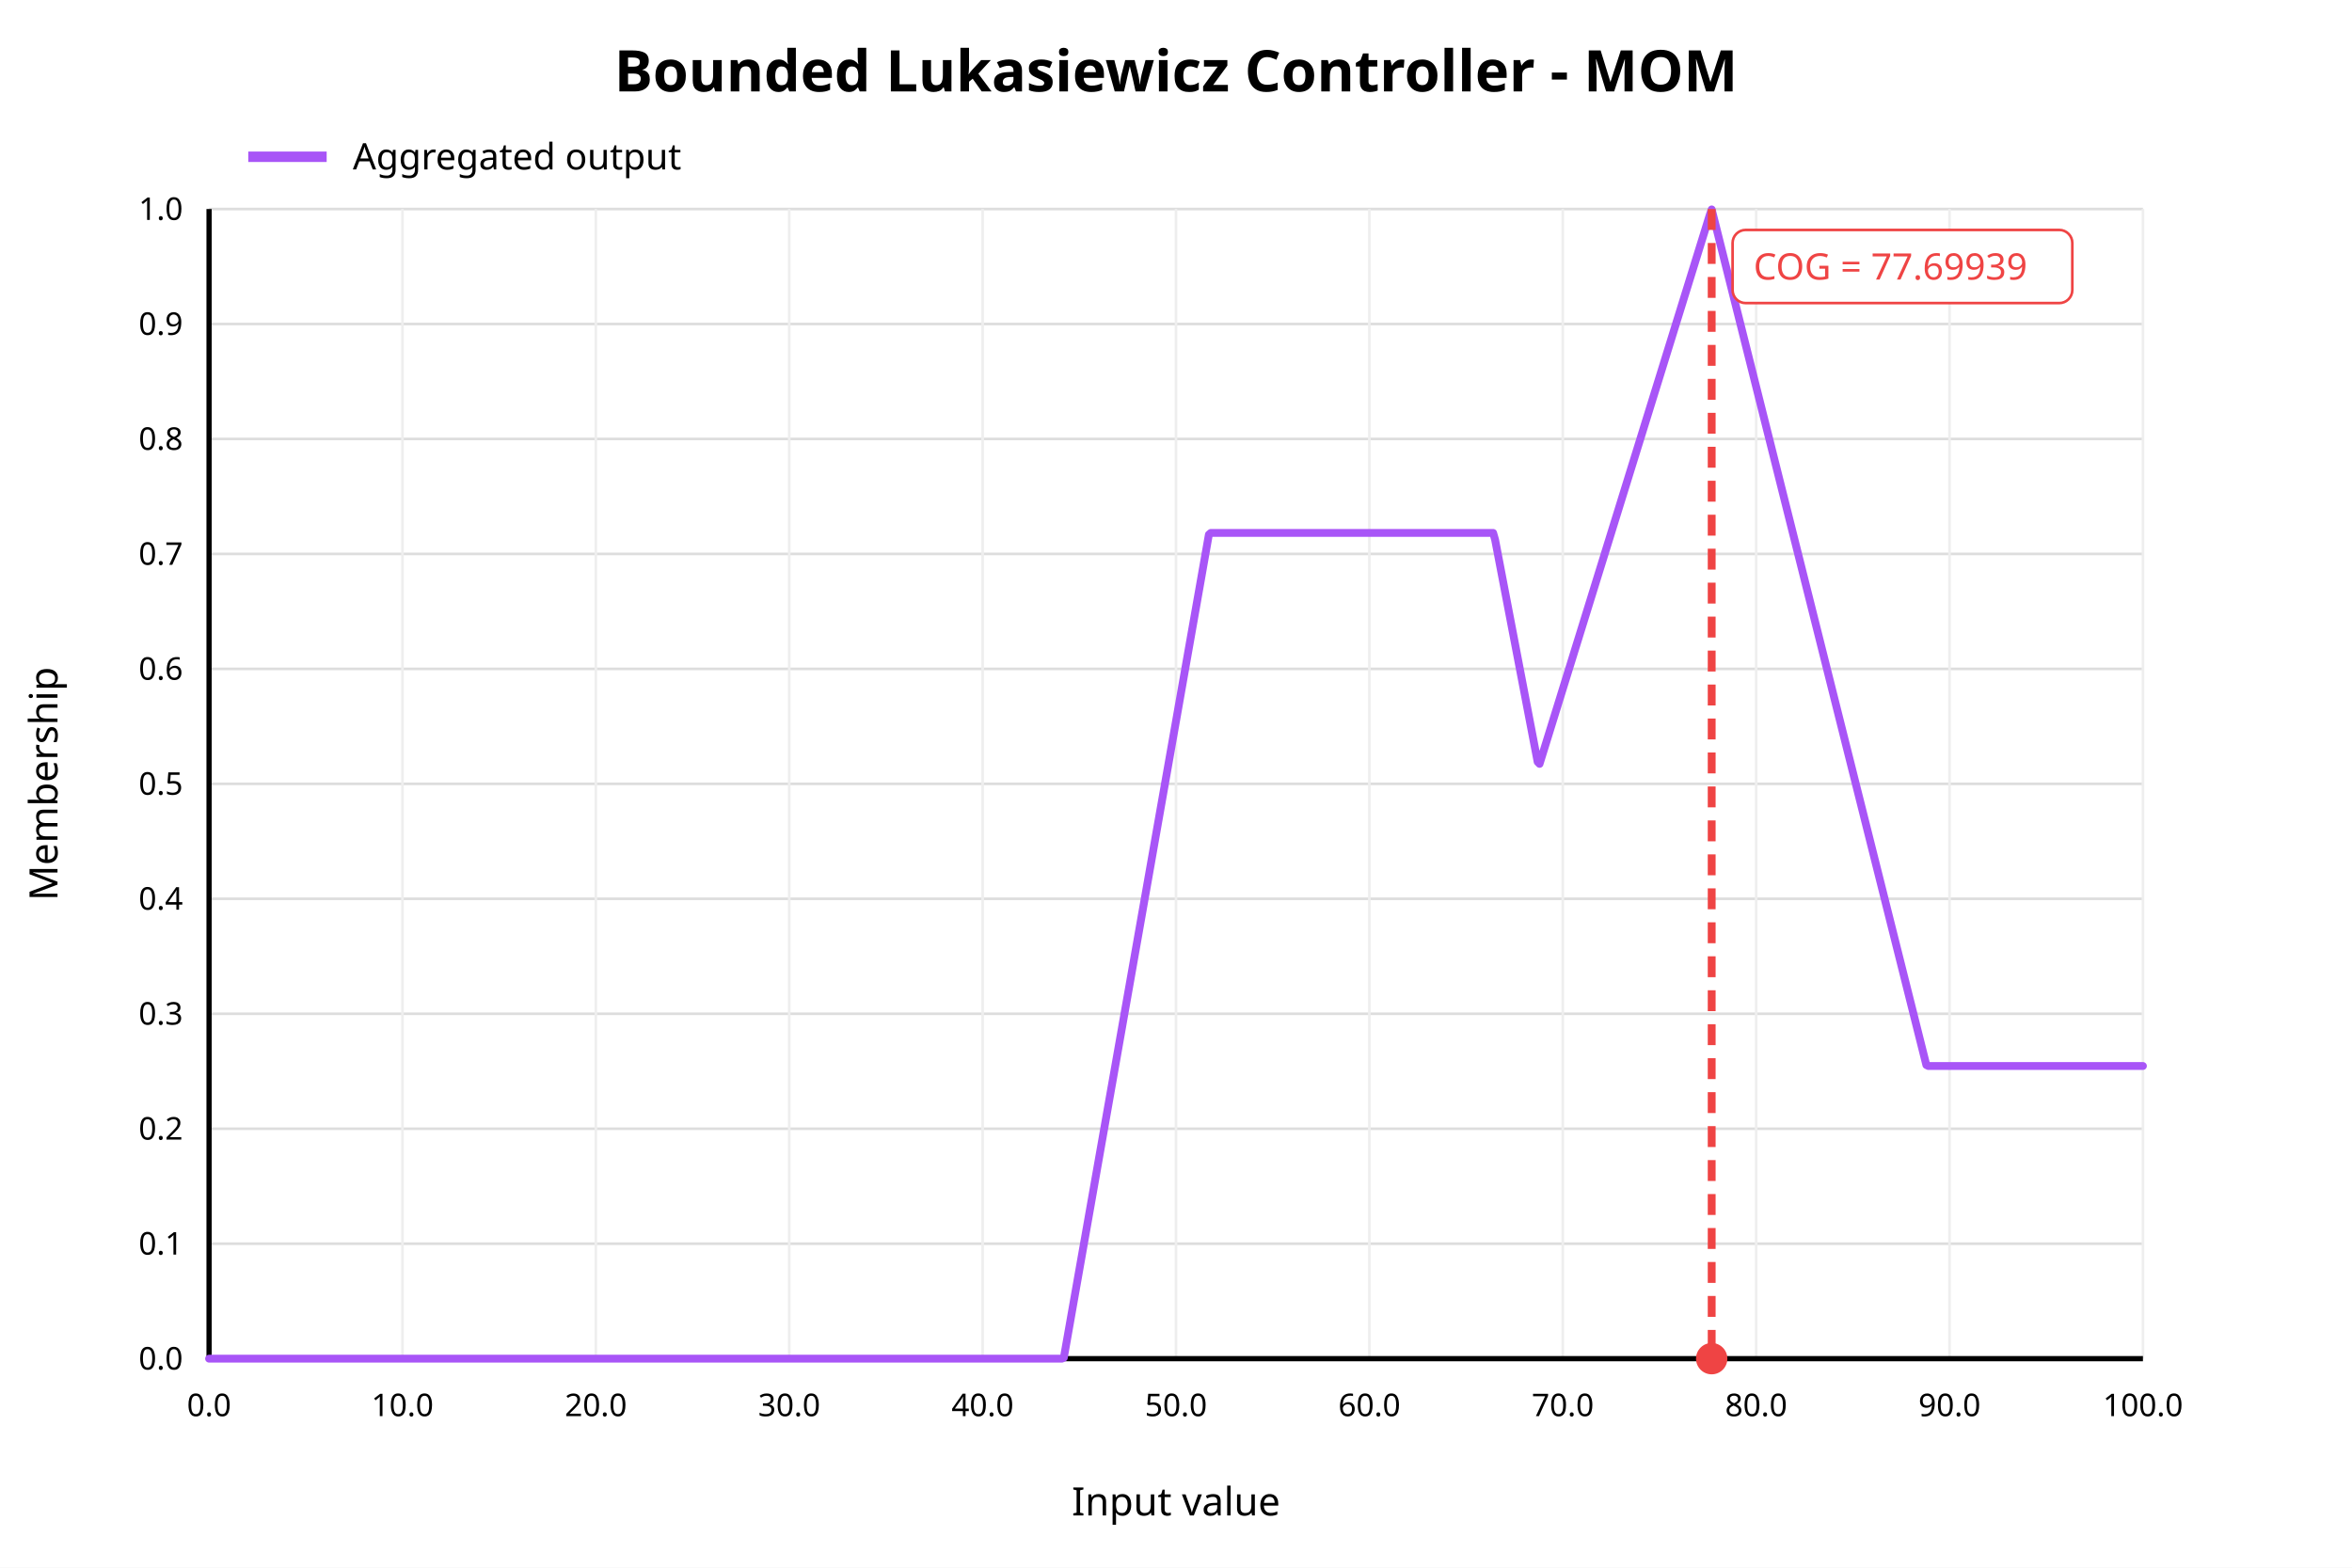
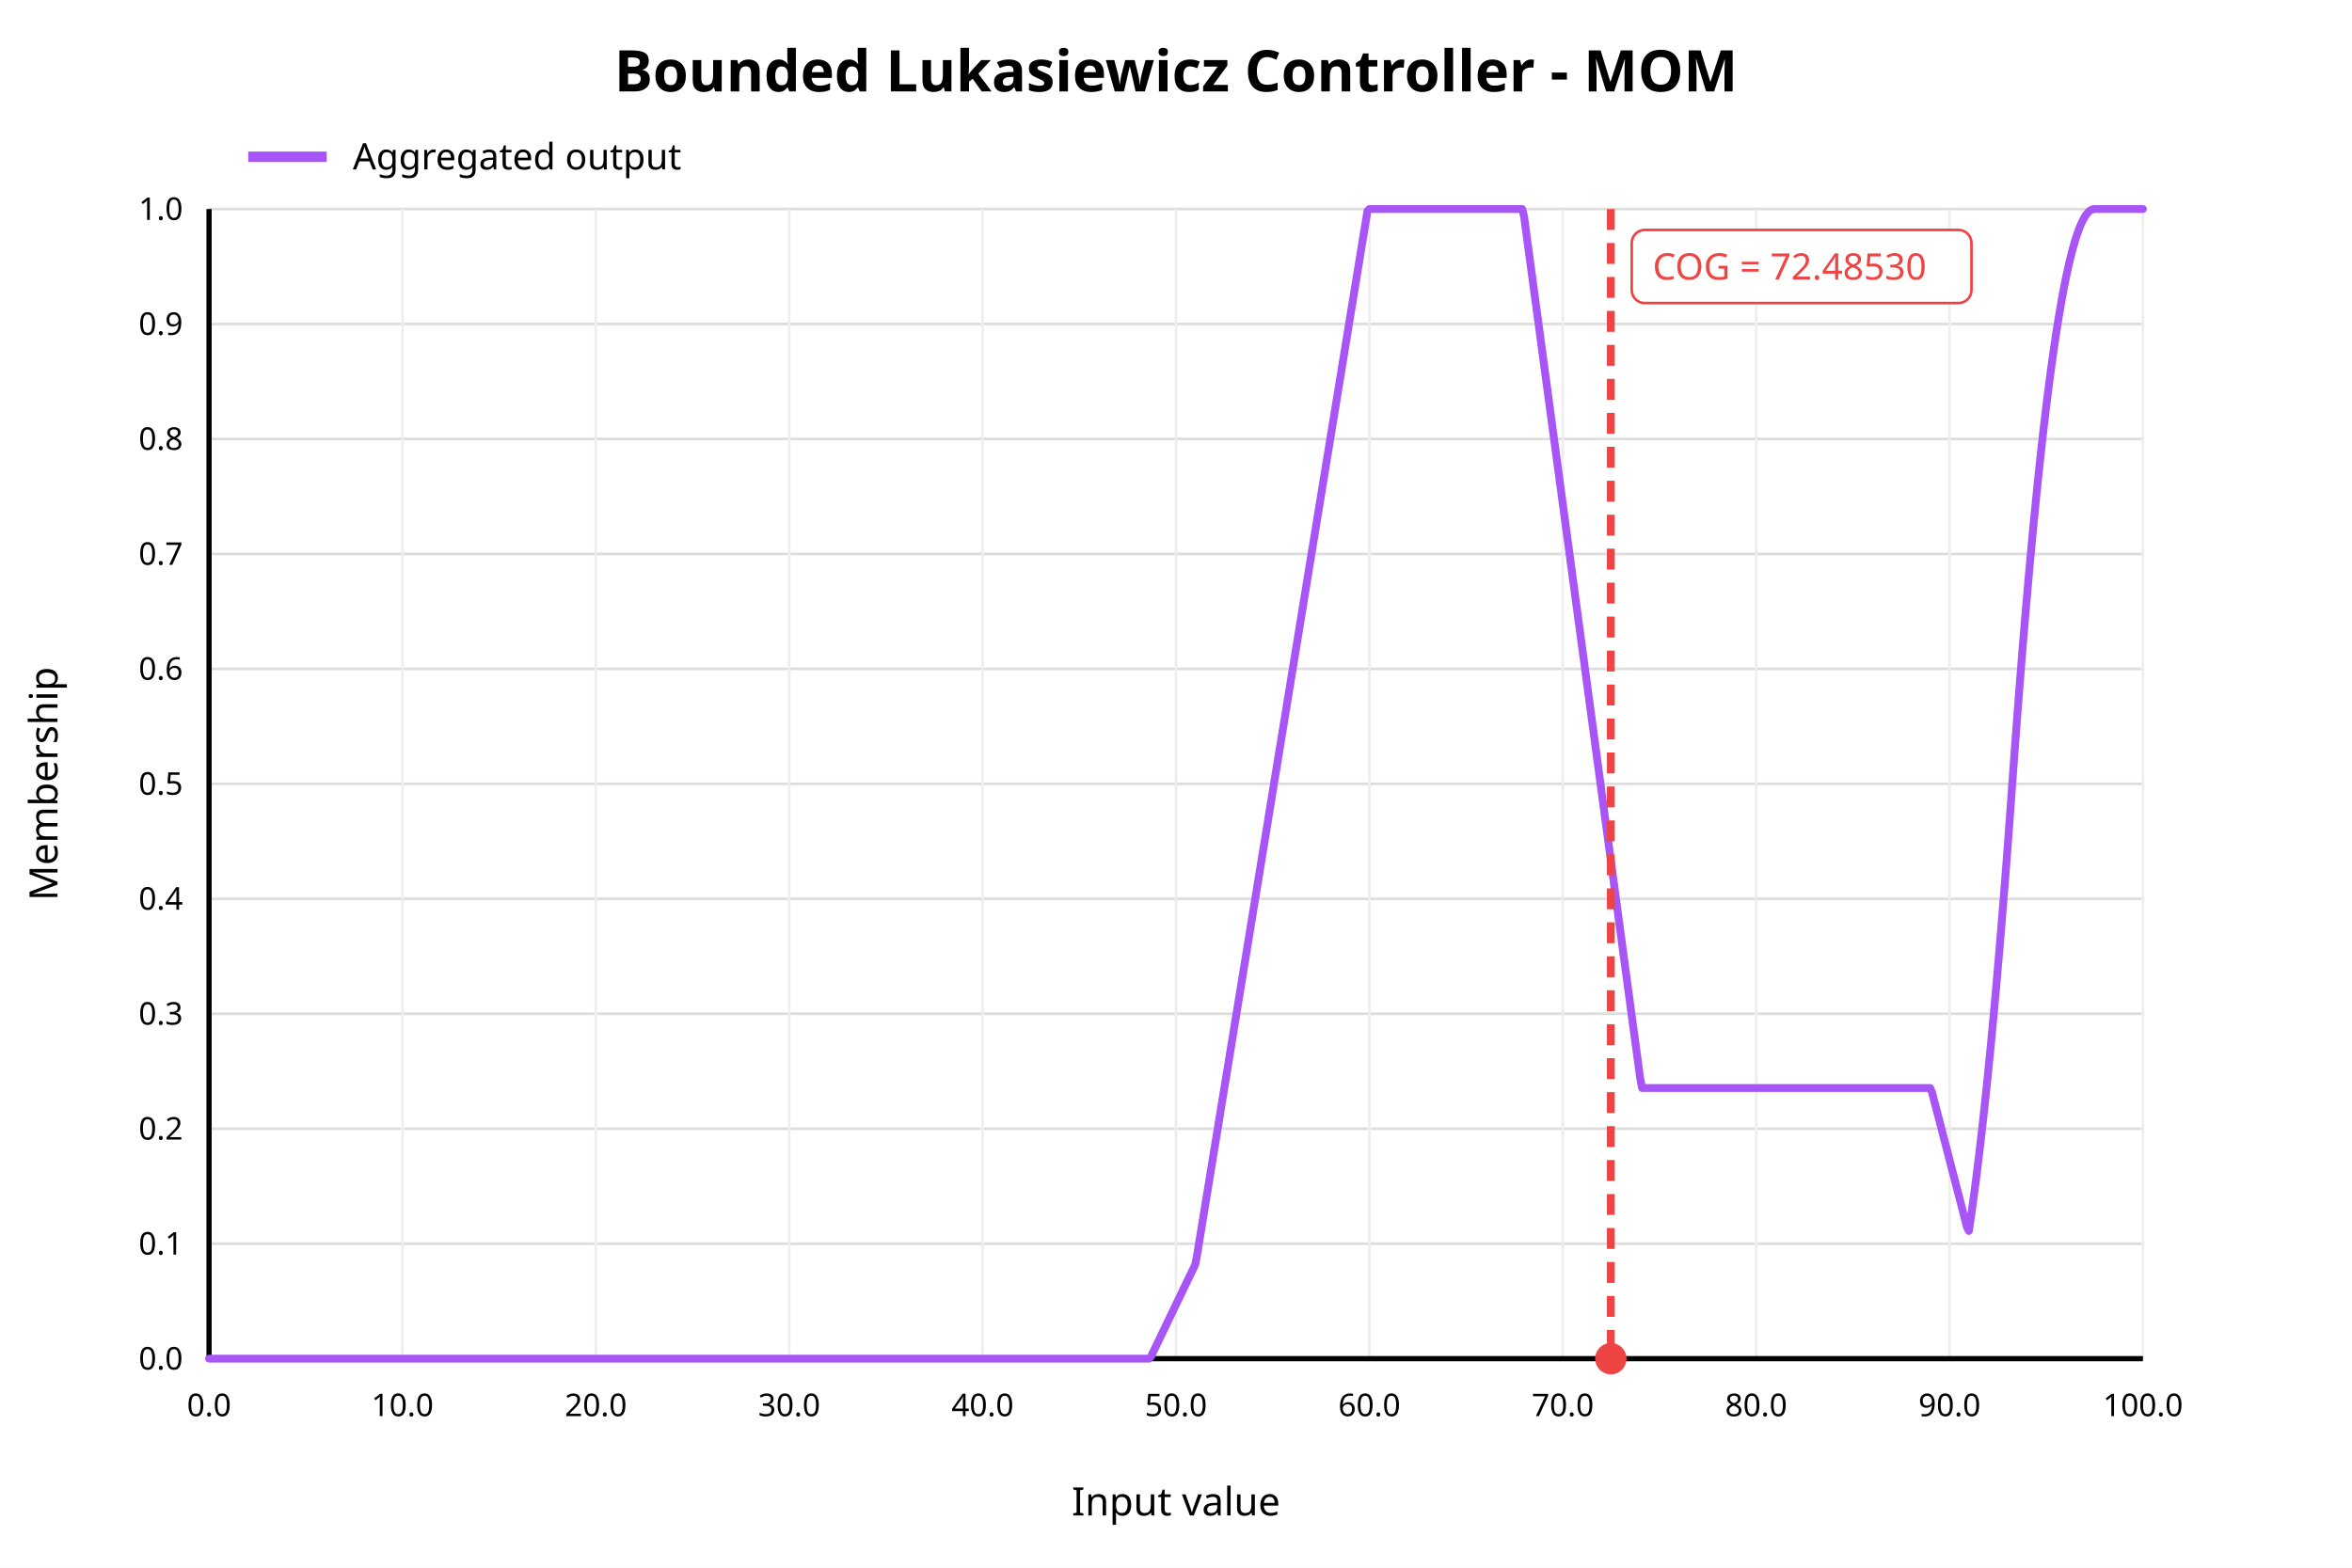
<svg xmlns="http://www.w3.org/2000/svg" width="900" height="600" viewBox="0 0 900 600">
  <rect x="0" y="0" width="900" height="600" fill="white" />
  <text x="450" y="35" text-anchor="middle" font-family="sans-serif" font-size="22" font-weight="bold" fill="black">Bounded Lukasiewicz Controller - MOM</text>
  <line x1="80" y1="520.00" x2="820" y2="520.00" stroke="#dddddd" stroke-width="1" />
  <text x="70" y="520.00" text-anchor="end" dominant-baseline="middle" font-family="sans-serif" font-size="12" fill="black">0.0</text>
  <line x1="80" y1="476.00" x2="820" y2="476.00" stroke="#dddddd" stroke-width="1" />
  <text x="70" y="476.00" text-anchor="end" dominant-baseline="middle" font-family="sans-serif" font-size="12" fill="black">0.1</text>
  <line x1="80" y1="432.00" x2="820" y2="432.00" stroke="#dddddd" stroke-width="1" />
  <text x="70" y="432.00" text-anchor="end" dominant-baseline="middle" font-family="sans-serif" font-size="12" fill="black">0.2</text>
  <line x1="80" y1="388.00" x2="820" y2="388.00" stroke="#dddddd" stroke-width="1" />
  <text x="70" y="388.00" text-anchor="end" dominant-baseline="middle" font-family="sans-serif" font-size="12" fill="black">0.3</text>
  <line x1="80" y1="344.00" x2="820" y2="344.00" stroke="#dddddd" stroke-width="1" />
  <text x="70" y="344.00" text-anchor="end" dominant-baseline="middle" font-family="sans-serif" font-size="12" fill="black">0.4</text>
  <line x1="80" y1="300.00" x2="820" y2="300.00" stroke="#dddddd" stroke-width="1" />
  <text x="70" y="300.00" text-anchor="end" dominant-baseline="middle" font-family="sans-serif" font-size="12" fill="black">0.5</text>
  <line x1="80" y1="256.00" x2="820" y2="256.00" stroke="#dddddd" stroke-width="1" />
  <text x="70" y="256.00" text-anchor="end" dominant-baseline="middle" font-family="sans-serif" font-size="12" fill="black">0.6</text>
  <line x1="80" y1="212.00" x2="820" y2="212.00" stroke="#dddddd" stroke-width="1" />
  <text x="70" y="212.00" text-anchor="end" dominant-baseline="middle" font-family="sans-serif" font-size="12" fill="black">0.7</text>
  <line x1="80" y1="168.00" x2="820" y2="168.00" stroke="#dddddd" stroke-width="1" />
  <text x="70" y="168.00" text-anchor="end" dominant-baseline="middle" font-family="sans-serif" font-size="12" fill="black">0.8</text>
  <line x1="80" y1="124.00" x2="820" y2="124.00" stroke="#dddddd" stroke-width="1" />
  <text x="70" y="124.00" text-anchor="end" dominant-baseline="middle" font-family="sans-serif" font-size="12" fill="black">0.9</text>
  <line x1="80" y1="80.00" x2="820" y2="80.00" stroke="#dddddd" stroke-width="1" />
  <text x="70" y="80.00" text-anchor="end" dominant-baseline="middle" font-family="sans-serif" font-size="12" fill="black">1.0</text>
  <line x1="80.00" y1="80" x2="80.00" y2="520" stroke="#eeeeee" stroke-width="1" />
  <text x="80.00" y="542" text-anchor="middle" font-family="sans-serif" font-size="12" fill="black">0.0</text>
  <line x1="154.00" y1="80" x2="154.00" y2="520" stroke="#eeeeee" stroke-width="1" />
  <text x="154.00" y="542" text-anchor="middle" font-family="sans-serif" font-size="12" fill="black">10.0</text>
  <line x1="228.00" y1="80" x2="228.00" y2="520" stroke="#eeeeee" stroke-width="1" />
  <text x="228.00" y="542" text-anchor="middle" font-family="sans-serif" font-size="12" fill="black">20.0</text>
  <line x1="302.00" y1="80" x2="302.00" y2="520" stroke="#eeeeee" stroke-width="1" />
  <text x="302.00" y="542" text-anchor="middle" font-family="sans-serif" font-size="12" fill="black">30.0</text>
  <line x1="376.00" y1="80" x2="376.00" y2="520" stroke="#eeeeee" stroke-width="1" />
  <text x="376.00" y="542" text-anchor="middle" font-family="sans-serif" font-size="12" fill="black">40.0</text>
  <line x1="450.00" y1="80" x2="450.00" y2="520" stroke="#eeeeee" stroke-width="1" />
  <text x="450.00" y="542" text-anchor="middle" font-family="sans-serif" font-size="12" fill="black">50.0</text>
  <line x1="524.00" y1="80" x2="524.00" y2="520" stroke="#eeeeee" stroke-width="1" />
  <text x="524.00" y="542" text-anchor="middle" font-family="sans-serif" font-size="12" fill="black">60.0</text>
  <line x1="598.00" y1="80" x2="598.00" y2="520" stroke="#eeeeee" stroke-width="1" />
  <text x="598.00" y="542" text-anchor="middle" font-family="sans-serif" font-size="12" fill="black">70.0</text>
  <line x1="672.00" y1="80" x2="672.00" y2="520" stroke="#eeeeee" stroke-width="1" />
  <text x="672.00" y="542" text-anchor="middle" font-family="sans-serif" font-size="12" fill="black">80.0</text>
  <line x1="746.00" y1="80" x2="746.00" y2="520" stroke="#eeeeee" stroke-width="1" />
  <text x="746.00" y="542" text-anchor="middle" font-family="sans-serif" font-size="12" fill="black">90.0</text>
  <line x1="820.00" y1="80" x2="820.00" y2="520" stroke="#eeeeee" stroke-width="1" />
  <text x="820.00" y="542" text-anchor="middle" font-family="sans-serif" font-size="12" fill="black">100.0</text>
  <line x1="80" y1="520" x2="820" y2="520" stroke="black" stroke-width="2" />
  <line x1="80" y1="80" x2="80" y2="520" stroke="black" stroke-width="2" />
  <text x="450" y="580" text-anchor="middle" font-family="sans-serif" font-size="15" fill="black">Input value</text>
  <text x="22" y="300" text-anchor="middle" font-family="sans-serif" font-size="15" fill="black" transform="rotate(-90 22 300)">Membership</text>
-   <polyline fill="none" stroke="#a855f7" stroke-width="3" stroke-linejoin="round" stroke-linecap="round" points="80.00,520.00 80.74,520.00 81.48,520.00 82.22,520.00 82.96,520.00 83.70,520.00 84.44,520.00 85.18,520.00 85.92,520.00 86.66,520.00 87.40,520.00 88.14,520.00 88.88,520.00 89.62,520.00 90.36,520.00 91.10,520.00 91.84,520.00 92.58,520.00 93.32,520.00 94.06,520.00 94.80,520.00 95.54,520.00 96.28,520.00 97.02,520.00 97.76,520.00 98.50,520.00 99.24,520.00 99.98,520.00 100.72,520.00 101.46,520.00 102.20,520.00 102.94,520.00 103.68,520.00 104.42,520.00 105.16,520.00 105.90,520.00 106.64,520.00 107.38,520.00 108.12,520.00 108.86,520.00 109.60,520.00 110.34,520.00 111.08,520.00 111.82,520.00 112.56,520.00 113.30,520.00 114.04,520.00 114.78,520.00 115.52,520.00 116.26,520.00 117.00,520.00 117.74,520.00 118.48,520.00 119.22,520.00 119.96,520.00 120.70,520.00 121.44,520.00 122.18,520.00 122.92,520.00 123.66,520.00 124.40,520.00 125.14,520.00 125.88,520.00 126.62,520.00 127.36,520.00 128.10,520.00 128.84,520.00 129.58,520.00 130.32,520.00 131.06,520.00 131.80,520.00 132.54,520.00 133.28,520.00 134.02,520.00 134.76,520.00 135.50,520.00 136.24,520.00 136.98,520.00 137.72,520.00 138.46,520.00 139.20,520.00 139.94,520.00 140.68,520.00 141.42,520.00 142.16,520.00 142.90,520.00 143.64,520.00 144.38,520.00 145.12,520.00 145.86,520.00 146.60,520.00 147.34,520.00 148.08,520.00 148.82,520.00 149.56,520.00 150.30,520.00 151.04,520.00 151.78,520.00 152.52,520.00 153.26,520.00 154.00,520.00 154.74,520.00 155.48,520.00 156.22,520.00 156.96,520.00 157.70,520.00 158.44,520.00 159.18,520.00 159.92,520.00 160.66,520.00 161.40,520.00 162.14,520.00 162.88,520.00 163.62,520.00 164.36,520.00 165.10,520.00 165.84,520.00 166.58,520.00 167.32,520.00 168.06,520.00 168.80,520.00 169.54,520.00 170.28,520.00 171.02,520.00 171.76,520.00 172.50,520.00 173.24,520.00 173.98,520.00 174.72,520.00 175.46,520.00 176.20,520.00 176.94,520.00 177.68,520.00 178.42,520.00 179.16,520.00 179.90,520.00 180.64,520.00 181.38,520.00 182.12,520.00 182.86,520.00 183.60,520.00 184.34,520.00 185.08,520.00 185.82,520.00 186.56,520.00 187.30,520.00 188.04,520.00 188.78,520.00 189.52,520.00 190.26,520.00 191.00,520.00 191.74,520.00 192.48,520.00 193.22,520.00 193.96,520.00 194.70,520.00 195.44,520.00 196.18,520.00 196.92,520.00 197.66,520.00 198.40,520.00 199.14,520.00 199.88,520.00 200.62,520.00 201.36,520.00 202.10,520.00 202.84,520.00 203.58,520.00 204.32,520.00 205.06,520.00 205.80,520.00 206.54,520.00 207.28,520.00 208.02,520.00 208.76,520.00 209.50,520.00 210.24,520.00 210.98,520.00 211.72,520.00 212.46,520.00 213.20,520.00 213.94,520.00 214.68,520.00 215.42,520.00 216.16,520.00 216.90,520.00 217.64,520.00 218.38,520.00 219.12,520.00 219.86,520.00 220.60,520.00 221.34,520.00 222.08,520.00 222.82,520.00 223.56,520.00 224.30,520.00 225.04,520.00 225.78,520.00 226.52,520.00 227.26,520.00 228.00,520.00 228.74,520.00 229.48,520.00 230.22,520.00 230.96,520.00 231.70,520.00 232.44,520.00 233.18,520.00 233.92,520.00 234.66,520.00 235.40,520.00 236.14,520.00 236.88,520.00 237.62,520.00 238.36,520.00 239.10,520.00 239.84,520.00 240.58,520.00 241.32,520.00 242.06,520.00 242.80,520.00 243.54,520.00 244.28,520.00 245.02,520.00 245.76,520.00 246.50,520.00 247.24,520.00 247.98,520.00 248.72,520.00 249.46,520.00 250.20,520.00 250.94,520.00 251.68,520.00 252.42,520.00 253.16,520.00 253.90,520.00 254.64,520.00 255.38,520.00 256.12,520.00 256.86,520.00 257.60,520.00 258.34,520.00 259.08,520.00 259.82,520.00 260.56,520.00 261.30,520.00 262.04,520.00 262.78,520.00 263.52,520.00 264.26,520.00 265.00,520.00 265.74,520.00 266.48,520.00 267.22,520.00 267.96,520.00 268.70,520.00 269.44,520.00 270.18,520.00 270.92,520.00 271.66,520.00 272.40,520.00 273.14,520.00 273.88,520.00 274.62,520.00 275.36,520.00 276.10,520.00 276.84,520.00 277.58,520.00 278.32,520.00 279.06,520.00 279.80,520.00 280.54,520.00 281.28,520.00 282.02,520.00 282.76,520.00 283.50,520.00 284.24,520.00 284.98,520.00 285.72,520.00 286.46,520.00 287.20,520.00 287.94,520.00 288.68,520.00 289.42,520.00 290.16,520.00 290.90,520.00 291.64,520.00 292.38,520.00 293.12,520.00 293.86,520.00 294.60,520.00 295.34,520.00 296.08,520.00 296.82,520.00 297.56,520.00 298.30,520.00 299.04,520.00 299.78,520.00 300.52,520.00 301.26,520.00 302.00,520.00 302.74,520.00 303.48,520.00 304.22,520.00 304.96,520.00 305.70,520.00 306.44,520.00 307.18,520.00 307.92,520.00 308.66,520.00 309.40,520.00 310.14,520.00 310.88,520.00 311.62,520.00 312.36,520.00 313.10,520.00 313.84,520.00 314.58,520.00 315.32,520.00 316.06,520.00 316.80,520.00 317.54,520.00 318.28,520.00 319.02,520.00 319.76,520.00 320.50,520.00 321.24,520.00 321.98,520.00 322.72,520.00 323.46,520.00 324.20,520.00 324.94,520.00 325.68,520.00 326.42,520.00 327.16,520.00 327.90,520.00 328.64,520.00 329.38,520.00 330.12,520.00 330.86,520.00 331.60,520.00 332.34,520.00 333.08,520.00 333.82,520.00 334.56,520.00 335.30,520.00 336.04,520.00 336.78,520.00 337.52,520.00 338.26,520.00 339.00,520.00 339.74,520.00 340.48,520.00 341.22,520.00 341.96,520.00 342.70,520.00 343.44,520.00 344.18,520.00 344.92,520.00 345.66,520.00 346.40,520.00 347.14,520.00 347.88,520.00 348.62,520.00 349.36,520.00 350.10,520.00 350.84,520.00 351.58,520.00 352.32,520.00 353.06,520.00 353.80,520.00 354.54,520.00 355.28,520.00 356.02,520.00 356.76,520.00 357.50,520.00 358.24,520.00 358.98,520.00 359.72,520.00 360.46,520.00 361.20,520.00 361.94,520.00 362.68,520.00 363.42,520.00 364.16,520.00 364.90,520.00 365.64,520.00 366.38,520.00 367.12,520.00 367.86,520.00 368.60,520.00 369.34,520.00 370.08,520.00 370.82,520.00 371.56,520.00 372.30,520.00 373.04,520.00 373.78,520.00 374.52,520.00 375.26,520.00 376.00,520.00 376.74,520.00 377.48,520.00 378.22,520.00 378.96,520.00 379.70,520.00 380.44,520.00 381.18,520.00 381.92,520.00 382.66,520.00 383.40,520.00 384.14,520.00 384.88,520.00 385.62,520.00 386.36,520.00 387.10,520.00 387.84,520.00 388.58,520.00 389.32,520.00 390.06,520.00 390.80,520.00 391.54,520.00 392.28,520.00 393.02,520.00 393.76,520.00 394.50,520.00 395.24,520.00 395.98,520.00 396.72,520.00 397.46,520.00 398.20,520.00 398.94,520.00 399.68,520.00 400.42,520.00 401.16,520.00 401.90,520.00 402.64,520.00 403.38,520.00 404.12,520.00 404.86,520.00 405.60,520.00 406.34,520.00 407.08,519.64 407.82,515.43 408.56,511.23 409.30,507.03 410.04,502.83 410.78,498.63 411.52,494.43 412.26,490.23 413.00,486.03 413.74,481.83 414.48,477.63 415.22,473.43 415.96,469.23 416.70,465.03 417.44,460.83 418.18,456.63 418.92,452.42 419.66,448.22 420.40,444.02 421.14,439.82 421.88,435.62 422.62,431.42 423.36,427.22 424.10,423.02 424.84,418.82 425.58,414.62 426.32,410.42 427.06,406.22 427.80,402.02 428.54,397.82 429.28,393.62 430.02,389.41 430.76,385.21 431.50,381.01 432.24,376.81 432.98,372.61 433.72,368.41 434.46,364.21 435.20,360.01 435.94,355.81 436.68,351.61 437.42,347.41 438.16,343.21 438.90,339.01 439.64,334.81 440.38,330.61 441.12,326.40 441.86,322.20 442.60,318.00 443.34,313.80 444.08,309.60 444.82,305.40 445.56,301.20 446.30,297.00 447.04,292.80 447.78,288.60 448.52,284.40 449.26,280.20 450.00,276.00 450.74,271.80 451.48,267.60 452.22,263.40 452.96,259.19 453.70,254.99 454.44,250.79 455.18,246.59 455.92,242.39 456.66,238.19 457.40,233.99 458.14,229.79 458.88,225.59 459.62,221.39 460.36,217.19 461.10,212.99 461.84,208.79 462.58,204.59 463.32,203.96 464.06,203.96 464.80,203.96 465.54,203.96 466.28,203.96 467.02,203.96 467.76,203.96 468.50,203.96 469.24,203.96 469.98,203.96 470.72,203.96 471.46,203.96 472.20,203.96 472.94,203.96 473.68,203.96 474.42,203.96 475.16,203.96 475.90,203.96 476.64,203.96 477.38,203.96 478.12,203.96 478.86,203.96 479.60,203.96 480.34,203.96 481.08,203.96 481.82,203.96 482.56,203.96 483.30,203.96 484.04,203.96 484.78,203.96 485.52,203.96 486.26,203.96 487.00,203.96 487.74,203.96 488.48,203.96 489.22,203.96 489.96,203.96 490.70,203.96 491.44,203.96 492.18,203.96 492.92,203.96 493.66,203.96 494.40,203.96 495.14,203.96 495.88,203.96 496.62,203.96 497.36,203.96 498.10,203.96 498.84,203.96 499.58,203.96 500.32,203.96 501.06,203.96 501.80,203.96 502.54,203.96 503.28,203.96 504.02,203.96 504.76,203.96 505.50,203.96 506.24,203.96 506.98,203.96 507.72,203.96 508.46,203.96 509.20,203.96 509.94,203.96 510.68,203.96 511.42,203.96 512.16,203.96 512.90,203.96 513.64,203.96 514.38,203.96 515.12,203.96 515.86,203.96 516.60,203.96 517.34,203.96 518.08,203.96 518.82,203.96 519.56,203.96 520.30,203.96 521.04,203.96 521.78,203.96 522.52,203.96 523.26,203.96 524.00,203.96 524.74,203.96 525.48,203.96 526.22,203.96 526.96,203.96 527.70,203.96 528.44,203.96 529.18,203.96 529.92,203.96 530.66,203.96 531.40,203.96 532.14,203.96 532.88,203.96 533.62,203.96 534.36,203.96 535.10,203.96 535.84,203.96 536.58,203.96 537.32,203.96 538.06,203.96 538.80,203.96 539.54,203.96 540.28,203.96 541.02,203.96 541.76,203.96 542.50,203.96 543.24,203.96 543.98,203.96 544.72,203.96 545.46,203.96 546.20,203.96 546.94,203.96 547.68,203.96 548.42,203.96 549.16,203.96 549.90,203.96 550.64,203.96 551.38,203.96 552.12,203.96 552.86,203.96 553.60,203.96 554.34,203.96 555.08,203.96 555.82,203.96 556.56,203.96 557.30,203.96 558.04,203.96 558.78,203.96 559.52,203.96 560.26,203.96 561.00,203.96 561.74,203.96 562.48,203.96 563.22,203.96 563.96,203.96 564.70,203.96 565.44,203.96 566.18,203.96 566.92,203.96 567.66,203.96 568.40,203.96 569.14,203.96 569.88,203.96 570.62,203.96 571.36,203.96 572.10,206.55 572.84,210.41 573.58,214.28 574.32,218.14 575.06,222.01 575.80,225.88 576.54,229.74 577.28,233.61 578.02,237.47 578.76,241.34 579.50,245.20 580.24,249.07 580.98,252.93 581.72,256.80 582.46,260.66 583.20,264.53 583.94,268.40 584.68,272.26 585.42,276.13 586.16,279.99 586.90,283.86 587.64,287.72 588.38,291.59 589.12,292.36 589.86,289.98 590.60,287.59 591.34,285.20 592.08,282.81 592.82,280.43 593.56,278.04 594.30,275.65 595.04,273.26 595.78,270.88 596.52,268.49 597.26,266.10 598.00,263.71 598.74,261.33 599.48,258.94 600.22,256.55 600.96,254.17 601.70,251.78 602.44,249.39 603.18,247.00 603.92,244.62 604.66,242.23 605.40,239.84 606.14,237.45 606.88,235.07 607.62,232.68 608.36,230.29 609.10,227.90 609.84,225.52 610.58,223.13 611.32,220.74 612.06,218.35 612.80,215.97 613.54,213.58 614.28,211.19 615.02,208.80 615.76,206.42 616.50,204.03 617.24,201.64 617.98,199.25 618.72,196.87 619.46,194.48 620.20,192.09 620.94,189.70 621.68,187.32 622.42,184.93 623.16,182.54 623.90,180.15 624.64,177.77 625.38,175.38 626.12,172.99 626.86,170.60 627.60,168.22 628.34,165.83 629.08,163.44 629.82,161.05 630.56,158.67 631.30,156.28 632.04,153.89 632.78,151.50 633.52,149.12 634.26,146.73 635.00,144.34 635.74,141.95 636.48,139.57 637.22,137.18 637.96,134.79 638.70,132.40 639.44,130.02 640.18,127.63 640.92,125.24 641.66,122.85 642.40,120.47 643.14,118.08 643.88,115.69 644.62,113.30 645.36,110.92 646.10,108.53 646.84,106.14 647.58,103.75 648.32,101.37 649.06,98.98 649.80,96.59 650.54,94.20 651.28,91.82 652.02,89.43 652.76,87.04 653.50,84.65 654.24,82.27 654.98,80.15 655.72,83.10 656.46,86.05 657.20,89.00 657.94,91.95 658.68,94.90 659.42,97.85 660.16,100.80 660.90,103.75 661.64,106.70 662.38,109.65 663.12,112.60 663.86,115.55 664.60,118.50 665.34,121.45 666.08,124.40 666.82,127.35 667.56,130.30 668.30,133.25 669.04,136.20 669.78,139.15 670.52,142.10 671.26,145.05 672.00,148.00 672.74,150.95 673.48,153.90 674.22,156.85 674.96,159.80 675.70,162.75 676.44,165.70 677.18,168.65 677.92,171.60 678.66,174.55 679.40,177.50 680.14,180.45 680.88,183.41 681.62,186.36 682.36,189.31 683.10,192.26 683.84,195.21 684.58,198.16 685.32,201.11 686.06,204.06 686.80,207.01 687.54,209.96 688.28,212.91 689.02,215.86 689.76,218.81 690.50,221.76 691.24,224.71 691.98,227.66 692.72,230.61 693.46,233.56 694.20,236.51 694.94,239.46 695.68,242.41 696.42,245.36 697.16,248.31 697.90,251.26 698.64,254.21 699.38,257.16 700.12,260.11 700.86,263.06 701.60,266.01 702.34,268.96 703.08,271.91 703.82,274.86 704.56,277.81 705.30,280.76 706.04,283.71 706.78,286.66 707.52,289.61 708.26,292.56 709.00,295.51 709.74,298.46 710.48,301.41 711.22,304.36 711.96,307.31 712.70,310.26 713.44,313.21 714.18,316.16 714.92,319.11 715.66,322.06 716.40,325.01 717.14,327.96 717.88,330.91 718.62,333.86 719.36,336.81 720.10,339.76 720.84,342.71 721.58,345.67 722.32,348.62 723.06,351.57 723.80,354.52 724.54,357.47 725.28,360.42 726.02,363.37 726.76,366.32 727.50,369.27 728.24,372.22 728.98,375.17 729.72,378.12 730.46,381.07 731.20,384.02 731.94,386.97 732.68,389.92 733.42,392.87 734.16,395.82 734.90,398.77 735.64,401.72 736.38,404.67 737.12,407.62 737.86,407.99 738.60,407.99 739.34,407.99 740.08,407.99 740.82,407.99 741.56,407.99 742.30,407.99 743.04,407.99 743.78,407.99 744.52,407.99 745.26,407.99 746.00,407.99 746.74,407.99 747.48,407.99 748.22,407.99 748.96,407.99 749.70,407.99 750.44,407.99 751.18,407.99 751.92,407.99 752.66,407.99 753.40,407.99 754.14,407.99 754.88,407.99 755.62,407.99 756.36,407.99 757.10,407.99 757.84,407.99 758.58,407.99 759.32,407.99 760.06,407.99 760.80,407.99 761.54,407.99 762.28,407.99 763.02,407.99 763.76,407.99 764.50,407.99 765.24,407.99 765.98,407.99 766.72,407.99 767.46,407.99 768.20,407.99 768.94,407.99 769.68,407.99 770.42,407.99 771.16,407.99 771.90,407.99 772.64,407.99 773.38,407.99 774.12,407.99 774.86,407.99 775.60,407.99 776.34,407.99 777.08,407.99 777.82,407.99 778.56,407.99 779.30,407.99 780.04,407.99 780.78,407.99 781.52,407.99 782.26,407.99 783.00,407.99 783.74,407.99 784.48,407.99 785.22,407.99 785.96,407.99 786.70,407.99 787.44,407.99 788.18,407.99 788.92,407.99 789.66,407.99 790.40,407.99 791.14,407.99 791.88,407.99 792.62,407.99 793.36,407.99 794.10,407.99 794.84,407.99 795.58,407.99 796.32,407.99 797.06,407.99 797.80,407.99 798.54,407.99 799.28,407.99 800.02,407.99 800.76,407.99 801.50,407.99 802.24,407.99 802.98,407.99 803.72,407.99 804.46,407.99 805.20,407.99 805.94,407.99 806.68,407.99 807.42,407.99 808.16,407.99 808.90,407.99 809.64,407.99 810.38,407.99 811.12,407.99 811.86,407.99 812.60,407.99 813.34,407.99 814.08,407.99 814.82,407.99 815.56,407.99 816.30,407.99 817.04,407.99 817.78,407.99 818.52,407.99 819.26,407.99 820.00,407.99" />
-   <line x1="654.98" y1="80" x2="654.98" y2="520" stroke="#ef4444" stroke-width="3" stroke-dasharray="8 5" />
-   <circle cx="654.98" cy="520" r="6" fill="#ef4444" />
-   <rect x="662.98" y="88" width="130" height="28" rx="5" fill="white" stroke="#ef4444" />
-   <text x="670.98" y="107" font-family="sans-serif" font-size="14" fill="#ef4444">COG = 77.69939</text>
+   <polyline fill="none" stroke="#a855f7" stroke-width="3" stroke-linejoin="round" stroke-linecap="round" points="80.00,520.00 80.74,520.00 81.48,520.00 82.22,520.00 82.96,520.00 83.70,520.00 84.44,520.00 85.18,520.00 85.92,520.00 86.66,520.00 87.40,520.00 88.14,520.00 88.88,520.00 89.62,520.00 90.36,520.00 91.10,520.00 91.84,520.00 92.58,520.00 93.32,520.00 94.06,520.00 94.80,520.00 95.54,520.00 96.28,520.00 97.02,520.00 97.76,520.00 98.50,520.00 99.24,520.00 99.98,520.00 100.72,520.00 101.46,520.00 102.20,520.00 102.94,520.00 103.68,520.00 104.42,520.00 105.16,520.00 105.90,520.00 106.64,520.00 107.38,520.00 108.12,520.00 108.86,520.00 109.60,520.00 110.34,520.00 111.08,520.00 111.82,520.00 112.56,520.00 113.30,520.00 114.04,520.00 114.78,520.00 115.52,520.00 116.26,520.00 117.00,520.00 117.74,520.00 118.48,520.00 119.22,520.00 119.96,520.00 120.70,520.00 121.44,520.00 122.18,520.00 122.92,520.00 123.66,520.00 124.40,520.00 125.14,520.00 125.88,520.00 126.62,520.00 127.36,520.00 128.10,520.00 128.84,520.00 129.58,520.00 130.32,520.00 131.06,520.00 131.80,520.00 132.54,520.00 133.28,520.00 134.02,520.00 134.76,520.00 135.50,520.00 136.24,520.00 136.98,520.00 137.72,520.00 138.46,520.00 139.20,520.00 139.94,520.00 140.68,520.00 141.42,520.00 142.16,520.00 142.90,520.00 143.64,520.00 144.38,520.00 145.12,520.00 145.86,520.00 146.60,520.00 147.34,520.00 148.08,520.00 148.82,520.00 149.56,520.00 150.30,520.00 151.04,520.00 151.78,520.00 152.52,520.00 153.26,520.00 154.00,520.00 154.74,520.00 155.48,520.00 156.22,520.00 156.96,520.00 157.70,520.00 158.44,520.00 159.18,520.00 159.92,520.00 160.66,520.00 161.40,520.00 162.14,520.00 162.88,520.00 163.62,520.00 164.36,520.00 165.10,520.00 165.84,520.00 166.58,520.00 167.32,520.00 168.06,520.00 168.80,520.00 169.54,520.00 170.28,520.00 171.02,520.00 171.76,520.00 172.50,520.00 173.24,520.00 173.98,520.00 174.72,520.00 175.46,520.00 176.20,520.00 176.94,520.00 177.68,520.00 178.42,520.00 179.16,520.00 179.90,520.00 180.64,520.00 181.38,520.00 182.12,520.00 182.86,520.00 183.60,520.00 184.34,520.00 185.08,520.00 185.82,520.00 186.56,520.00 187.30,520.00 188.04,520.00 188.78,520.00 189.52,520.00 190.26,520.00 191.00,520.00 191.74,520.00 192.48,520.00 193.22,520.00 193.96,520.00 194.70,520.00 195.44,520.00 196.18,520.00 196.92,520.00 197.66,520.00 198.40,520.00 199.14,520.00 199.88,520.00 200.62,520.00 201.36,520.00 202.10,520.00 202.84,520.00 203.58,520.00 204.32,520.00 205.06,520.00 205.80,520.00 206.54,520.00 207.28,520.00 208.02,520.00 208.76,520.00 209.50,520.00 210.24,520.00 210.98,520.00 211.72,520.00 212.46,520.00 213.20,520.00 213.94,520.00 214.68,520.00 215.42,520.00 216.16,520.00 216.90,520.00 217.64,520.00 218.38,520.00 219.12,520.00 219.86,520.00 220.60,520.00 221.34,520.00 222.08,520.00 222.82,520.00 223.56,520.00 224.30,520.00 225.04,520.00 225.78,520.00 226.52,520.00 227.26,520.00 228.00,520.00 228.74,520.00 229.48,520.00 230.22,520.00 230.96,520.00 231.70,520.00 232.44,520.00 233.18,520.00 233.92,520.00 234.66,520.00 235.40,520.00 236.14,520.00 236.88,520.00 237.62,520.00 238.36,520.00 239.10,520.00 239.84,520.00 240.58,520.00 241.32,520.00 242.06,520.00 242.80,520.00 243.54,520.00 244.28,520.00 245.02,520.00 245.76,520.00 246.50,520.00 247.24,520.00 247.98,520.00 248.72,520.00 249.46,520.00 250.20,520.00 250.94,520.00 251.68,520.00 252.42,520.00 253.16,520.00 253.90,520.00 254.64,520.00 255.38,520.00 256.12,520.00 256.86,520.00 257.60,520.00 258.34,520.00 259.08,520.00 259.82,520.00 260.56,520.00 261.30,520.00 262.04,520.00 262.78,520.00 263.52,520.00 264.26,520.00 265.00,520.00 265.74,520.00 266.48,520.00 267.22,520.00 267.96,520.00 268.70,520.00 269.44,520.00 270.18,520.00 270.92,520.00 271.66,520.00 272.40,520.00 273.14,520.00 273.88,520.00 274.62,520.00 275.36,520.00 276.10,520.00 276.84,520.00 277.58,520.00 278.32,520.00 279.06,520.00 279.80,520.00 280.54,520.00 281.28,520.00 282.02,520.00 282.76,520.00 283.50,520.00 284.24,520.00 284.98,520.00 285.72,520.00 286.46,520.00 287.20,520.00 287.94,520.00 288.68,520.00 289.42,520.00 290.16,520.00 290.90,520.00 291.64,520.00 292.38,520.00 293.12,520.00 293.86,520.00 294.60,520.00 295.34,520.00 296.08,520.00 296.82,520.00 297.56,520.00 298.30,520.00 299.04,520.00 299.78,520.00 300.52,520.00 301.26,520.00 302.00,520.00 302.74,520.00 303.48,520.00 304.22,520.00 304.96,520.00 305.70,520.00 306.44,520.00 307.18,520.00 307.92,520.00 308.66,520.00 309.40,520.00 310.14,520.00 310.88,520.00 311.62,520.00 312.36,520.00 313.10,520.00 313.84,520.00 314.58,520.00 315.32,520.00 316.06,520.00 316.80,520.00 317.54,520.00 318.28,520.00 319.02,520.00 319.76,520.00 320.50,520.00 321.24,520.00 321.98,520.00 322.72,520.00 323.46,520.00 324.20,520.00 324.94,520.00 325.68,520.00 326.42,520.00 327.16,520.00 327.90,520.00 328.64,520.00 329.38,520.00 330.12,520.00 330.86,520.00 331.60,520.00 332.34,520.00 333.08,520.00 333.82,520.00 334.56,520.00 335.30,520.00 336.04,520.00 336.78,520.00 337.52,520.00 338.26,520.00 339.00,520.00 339.74,520.00 340.48,520.00 341.22,520.00 341.96,520.00 342.70,520.00 343.44,520.00 344.18,520.00 344.92,520.00 345.66,520.00 346.40,520.00 347.14,520.00 347.88,520.00 348.62,520.00 349.36,520.00 350.10,520.00 350.84,520.00 351.58,520.00 352.32,520.00 353.06,520.00 353.80,520.00 354.54,520.00 355.28,520.00 356.02,520.00 356.76,520.00 357.50,520.00 358.24,520.00 358.98,520.00 359.72,520.00 360.46,520.00 361.20,520.00 361.94,520.00 362.68,520.00 363.42,520.00 364.16,520.00 364.90,520.00 365.64,520.00 366.38,520.00 367.12,520.00 367.86,520.00 368.60,520.00 369.34,520.00 370.08,520.00 370.82,520.00 371.56,520.00 372.30,520.00 373.04,520.00 373.78,520.00 374.52,520.00 375.26,520.00 376.00,520.00 376.74,520.00 377.48,520.00 378.22,520.00 378.96,520.00 379.70,520.00 380.44,520.00 381.18,520.00 381.92,520.00 382.66,520.00 383.40,520.00 384.14,520.00 384.88,520.00 385.62,520.00 386.36,520.00 387.10,520.00 387.84,520.00 388.58,520.00 389.32,520.00 390.06,520.00 390.80,520.00 391.54,520.00 392.28,520.00 393.02,520.00 393.76,520.00 394.50,520.00 395.24,520.00 395.98,520.00 396.72,520.00 397.46,520.00 398.20,520.00 398.94,520.00 399.68,520.00 400.42,520.00 401.16,520.00 401.90,520.00 402.64,520.00 403.38,520.00 404.12,520.00 404.86,520.00 405.60,520.00 406.34,520.00 407.08,520.00 407.82,520.00 408.56,520.00 409.30,520.00 410.04,520.00 410.78,520.00 411.52,520.00 412.26,520.00 413.00,520.00 413.74,520.00 414.48,520.00 415.22,520.00 415.96,520.00 416.70,520.00 417.44,520.00 418.18,520.00 418.92,520.00 419.66,520.00 420.40,520.00 421.14,520.00 421.88,520.00 422.62,520.00 423.36,520.00 424.10,520.00 424.84,520.00 425.58,520.00 426.32,520.00 427.06,520.00 427.80,520.00 428.54,520.00 429.28,520.00 430.02,520.00 430.76,520.00 431.50,520.00 432.24,520.00 432.98,520.00 433.72,520.00 434.46,520.00 435.20,520.00 435.94,520.00 436.68,520.00 437.42,520.00 438.16,520.00 438.90,520.00 439.64,520.00 440.38,519.31 441.12,517.77 441.86,516.23 442.60,514.69 443.34,513.15 444.08,511.61 444.82,510.07 445.56,508.53 446.30,507.00 447.04,505.46 447.78,503.92 448.52,502.38 449.26,500.84 450.00,499.30 450.74,497.76 451.48,496.22 452.22,494.68 452.96,493.15 453.70,491.61 454.44,490.07 455.18,488.53 455.92,486.99 456.66,485.45 457.40,483.91 458.14,479.89 458.88,475.36 459.62,470.82 460.36,466.29 461.10,461.75 461.84,457.21 462.58,452.68 463.32,448.14 464.06,443.61 464.80,439.07 465.54,434.54 466.28,430.00 467.02,425.46 467.76,420.93 468.50,416.39 469.24,411.86 469.98,407.32 470.72,402.78 471.46,398.25 472.20,393.71 472.94,389.18 473.68,384.64 474.42,380.11 475.16,375.57 475.90,371.03 476.64,366.50 477.38,361.96 478.12,357.43 478.86,352.89 479.60,348.35 480.34,343.82 481.08,339.28 481.82,334.75 482.56,330.21 483.30,325.68 484.04,321.14 484.78,316.60 485.52,312.07 486.26,307.53 487.00,303.00 487.74,298.46 488.48,293.93 489.22,289.39 489.96,284.85 490.70,280.32 491.44,275.78 492.18,271.25 492.92,266.71 493.66,262.17 494.40,257.64 495.14,253.10 495.88,248.57 496.62,244.03 497.36,239.50 498.10,234.96 498.84,230.42 499.58,225.89 500.32,221.35 501.06,216.82 501.80,212.28 502.54,207.74 503.28,203.21 504.02,198.67 504.76,194.14 505.50,189.60 506.24,185.07 506.98,180.53 507.72,175.99 508.46,171.46 509.20,166.92 509.94,162.39 510.68,157.85 511.42,153.32 512.16,148.78 512.90,144.24 513.64,139.71 514.38,135.17 515.12,130.64 515.86,126.10 516.60,121.56 517.34,117.03 518.08,112.49 518.82,107.96 519.56,103.42 520.30,98.89 521.04,94.35 521.78,89.81 522.52,85.28 523.26,80.74 524.00,80.00 524.74,80.00 525.48,80.00 526.22,80.00 526.96,80.00 527.70,80.00 528.44,80.00 529.18,80.00 529.92,80.00 530.66,80.00 531.40,80.00 532.14,80.00 532.88,80.00 533.62,80.00 534.36,80.00 535.10,80.00 535.84,80.00 536.58,80.00 537.32,80.00 538.06,80.00 538.80,80.00 539.54,80.00 540.28,80.00 541.02,80.00 541.76,80.00 542.50,80.00 543.24,80.00 543.98,80.00 544.72,80.00 545.46,80.00 546.20,80.00 546.94,80.00 547.68,80.00 548.42,80.00 549.16,80.00 549.90,80.00 550.64,80.00 551.38,80.00 552.12,80.00 552.86,80.00 553.60,80.00 554.34,80.00 555.08,80.00 555.82,80.00 556.56,80.00 557.30,80.00 558.04,80.00 558.78,80.00 559.52,80.00 560.26,80.00 561.00,80.00 561.74,80.00 562.48,80.00 563.22,80.00 563.96,80.00 564.70,80.00 565.44,80.00 566.18,80.00 566.92,80.00 567.66,80.00 568.40,80.00 569.14,80.00 569.88,80.00 570.62,80.00 571.36,80.00 572.10,80.00 572.84,80.00 573.58,80.00 574.32,80.00 575.06,80.00 575.80,80.00 576.54,80.00 577.28,80.00 578.02,80.00 578.76,80.00 579.50,80.00 580.24,80.00 580.98,80.00 581.72,80.00 582.46,80.00 583.20,82.92 583.94,88.42 584.68,93.91 585.42,99.41 586.16,104.90 586.90,110.39 587.64,115.89 588.38,121.38 589.12,126.88 589.86,132.37 590.60,137.86 591.34,143.36 592.08,148.85 592.82,154.34 593.56,159.84 594.30,165.33 595.04,170.83 595.78,176.32 596.52,181.81 597.26,187.31 598.00,192.80 598.74,198.29 599.48,203.79 600.22,209.28 600.96,214.78 601.70,220.27 602.44,225.76 603.18,231.26 603.92,236.75 604.66,242.24 605.40,247.74 606.14,253.23 606.88,258.73 607.62,264.22 608.36,269.71 609.10,275.21 609.84,280.70 610.58,286.20 611.32,291.69 612.06,297.18 612.80,302.68 613.54,308.17 614.28,313.66 615.02,319.16 615.76,324.65 616.50,330.15 617.24,335.64 617.98,341.13 618.72,346.63 619.46,352.12 620.20,357.61 620.94,363.11 621.68,368.60 622.42,374.10 623.16,379.59 623.90,385.08 624.64,390.58 625.38,396.07 626.12,401.56 626.86,407.06 627.60,412.55 628.34,416.41 629.08,416.41 629.82,416.41 630.56,416.41 631.30,416.41 632.04,416.41 632.78,416.41 633.52,416.41 634.26,416.41 635.00,416.41 635.74,416.41 636.48,416.41 637.22,416.41 637.96,416.41 638.70,416.41 639.44,416.41 640.18,416.41 640.92,416.41 641.66,416.41 642.40,416.41 643.14,416.41 643.88,416.41 644.62,416.41 645.36,416.41 646.10,416.41 646.84,416.41 647.58,416.41 648.32,416.41 649.06,416.41 649.80,416.41 650.54,416.41 651.28,416.41 652.02,416.41 652.76,416.41 653.50,416.41 654.24,416.41 654.98,416.41 655.72,416.41 656.46,416.41 657.20,416.41 657.94,416.41 658.68,416.41 659.42,416.41 660.16,416.41 660.90,416.41 661.64,416.41 662.38,416.41 663.12,416.41 663.86,416.41 664.60,416.41 665.34,416.41 666.08,416.41 666.82,416.41 667.56,416.41 668.30,416.41 669.04,416.41 669.78,416.41 670.52,416.41 671.26,416.41 672.00,416.41 672.74,416.41 673.48,416.41 674.22,416.41 674.96,416.41 675.70,416.41 676.44,416.41 677.18,416.41 677.92,416.41 678.66,416.41 679.40,416.41 680.14,416.41 680.88,416.41 681.62,416.41 682.36,416.41 683.10,416.41 683.84,416.41 684.58,416.41 685.32,416.41 686.06,416.41 686.80,416.41 687.54,416.41 688.28,416.41 689.02,416.41 689.76,416.41 690.50,416.41 691.24,416.41 691.98,416.41 692.72,416.41 693.46,416.41 694.20,416.41 694.94,416.41 695.68,416.41 696.42,416.41 697.16,416.41 697.90,416.41 698.64,416.41 699.38,416.41 700.12,416.41 700.86,416.41 701.60,416.41 702.34,416.41 703.08,416.41 703.82,416.41 704.56,416.41 705.30,416.41 706.04,416.41 706.78,416.41 707.52,416.41 708.26,416.41 709.00,416.41 709.74,416.41 710.48,416.41 711.22,416.41 711.96,416.41 712.70,416.41 713.44,416.41 714.18,416.41 714.92,416.41 715.66,416.41 716.40,416.41 717.14,416.41 717.88,416.41 718.62,416.41 719.36,416.41 720.10,416.41 720.84,416.41 721.58,416.41 722.32,416.41 723.06,416.41 723.80,416.41 724.54,416.41 725.28,416.41 726.02,416.41 726.76,416.41 727.50,416.41 728.24,416.41 728.98,416.41 729.72,416.41 730.46,416.41 731.20,416.41 731.94,416.41 732.68,416.41 733.42,416.41 734.16,416.41 734.90,416.41 735.64,416.41 736.38,416.41 737.12,416.41 737.86,416.41 738.60,416.41 739.34,418.24 740.08,421.10 740.82,423.95 741.56,426.80 742.30,429.66 743.04,432.51 743.78,435.37 744.52,438.22 745.26,441.07 746.00,443.93 746.74,446.78 747.48,449.64 748.22,452.49 748.96,455.34 749.70,458.20 750.44,461.05 751.18,463.91 751.92,466.76 752.66,469.61 753.40,471.12 754.14,466.11 754.88,460.86 755.62,455.36 756.36,449.61 757.10,443.63 757.84,437.40 758.58,430.92 759.32,424.20 760.06,417.23 760.80,410.03 761.54,402.57 762.28,394.87 763.02,386.93 763.76,378.75 764.50,370.32 765.24,361.64 765.98,352.72 766.72,343.56 767.46,334.15 768.20,324.50 768.94,314.60 769.68,304.46 770.42,294.15 771.16,284.04 771.90,274.18 772.64,264.56 773.38,255.18 774.12,246.05 774.86,237.17 775.60,228.53 776.34,220.13 777.08,211.97 777.82,204.07 778.56,196.40 779.30,188.98 780.04,181.81 780.78,174.87 781.52,168.19 782.26,161.74 783.00,155.55 783.74,149.59 784.48,143.88 785.22,138.42 785.96,133.20 786.70,128.22 787.44,123.49 788.18,119.00 788.92,114.76 789.66,110.76 790.40,107.00 791.14,103.49 791.88,100.22 792.62,97.20 793.36,94.43 794.10,91.89 794.84,89.60 795.58,87.56 796.32,85.76 797.06,84.20 797.80,82.89 798.54,81.83 799.28,81.00 800.02,80.43 800.76,80.09 801.50,80.00 802.24,80.00 802.98,80.00 803.72,80.00 804.46,80.00 805.20,80.00 805.94,80.00 806.68,80.00 807.42,80.00 808.16,80.00 808.90,80.00 809.64,80.00 810.38,80.00 811.12,80.00 811.86,80.00 812.60,80.00 813.34,80.00 814.08,80.00 814.82,80.00 815.56,80.00 816.30,80.00 817.04,80.00 817.78,80.00 818.52,80.00 819.26,80.00 820.00,80.00" />
+   <line x1="616.39" y1="80" x2="616.39" y2="520" stroke="#ef4444" stroke-width="3" stroke-dasharray="8 5" />
+   <circle cx="616.39" cy="520" r="6" fill="#ef4444" />
+   <rect x="624.39" y="88" width="130" height="28" rx="5" fill="white" stroke="#ef4444" />
+   <text x="632.39" y="107" font-family="sans-serif" font-size="14" fill="#ef4444">COG = 72.48530</text>
  <line x1="95" y1="60" x2="125" y2="60" stroke="#a855f7" stroke-width="4" />
  <text x="135" y="60" dominant-baseline="middle" font-family="sans-serif" font-size="14" fill="black">Aggregated output</text>
</svg>
